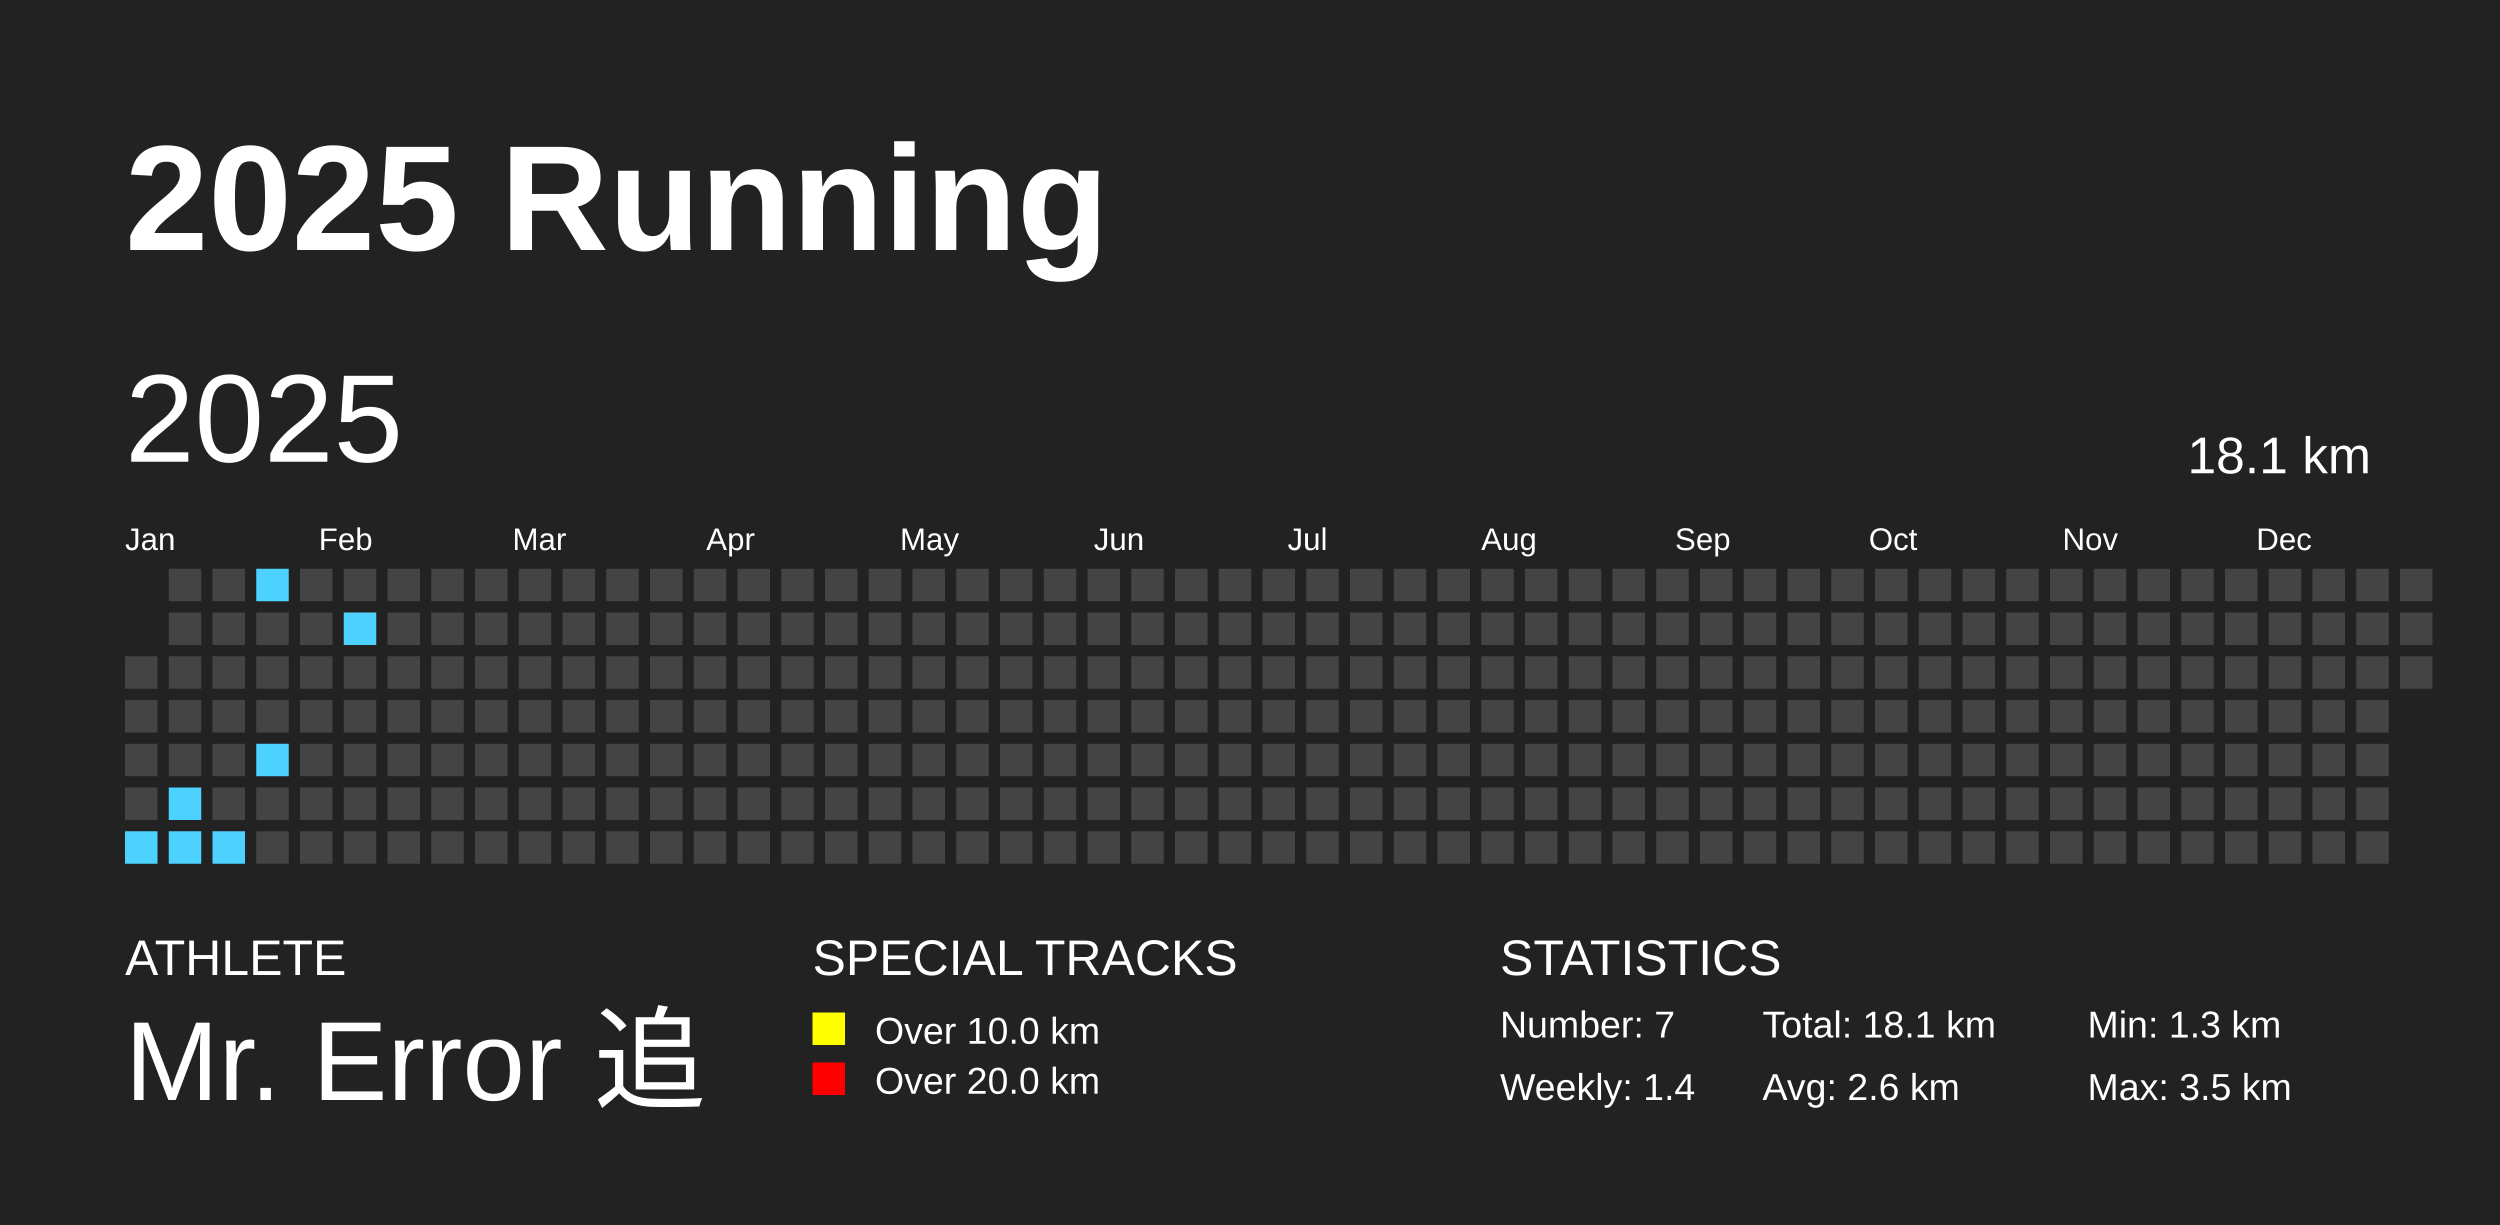
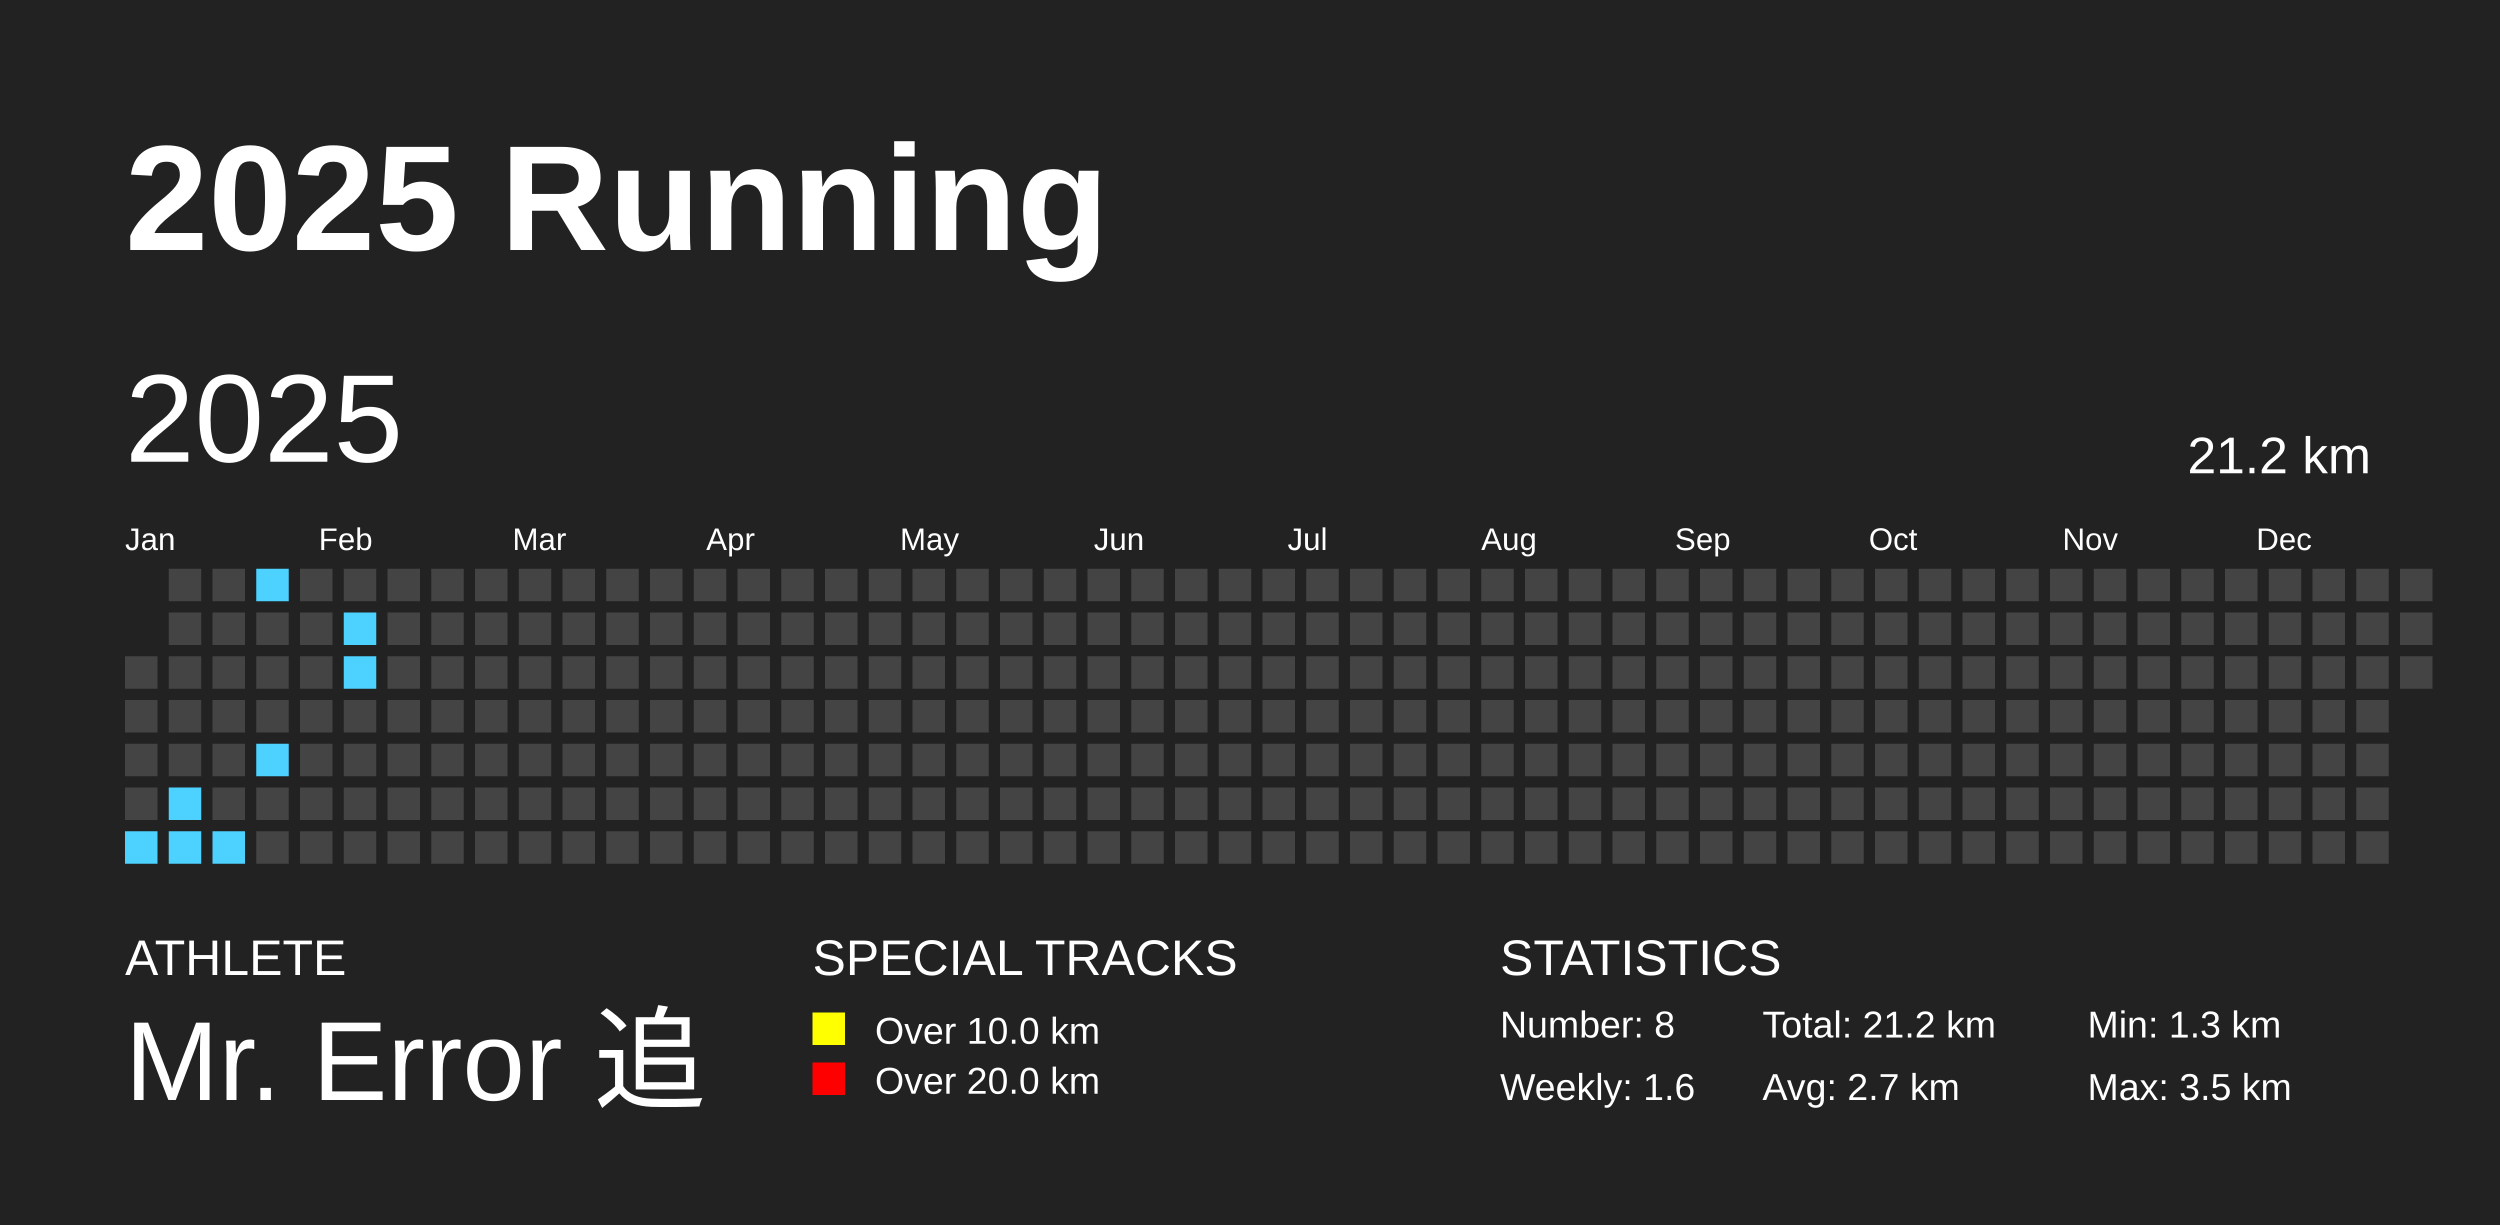
<svg xmlns="http://www.w3.org/2000/svg" baseProfile="full" height="98mm" version="1.1" viewBox="0,0,200,98" width="200mm">
  <defs />
  <rect fill="#222222" height="98" width="200" x="0" y="0" />
  <text fill="#FFFFFF" style="font-size:12px; font-family:Arial; font-weight:bold;" x="10" y="20">2025 Running</text>
  <text fill="#FFFFFF" style="font-size:4px; font-family:Arial" x="10" y="78">ATHLETE</text>
  <text fill="#FFFFFF" style="font-size:9px; font-family:Arial" x="10" y="88">Mr. Error 追</text>
  <text fill="#FFFFFF" style="font-size:4px; font-family:Arial" x="65" y="78">SPECIAL TRACKS</text>
  <rect fill="yellow" height="2.6" width="2.6" x="65" y="81" />
  <text fill="#FFFFFF" style="font-size:3px; font-family:Arial" x="70" y="83.5">Over 10.0 km</text>
  <rect fill="red" height="2.6" width="2.6" x="65" y="85" />
  <text fill="#FFFFFF" style="font-size:3px; font-family:Arial" x="70" y="87.5">Over 20.0 km</text>
  <text fill="#FFFFFF" style="font-size:4px; font-family:Arial" x="120" y="78">STATISTICS</text>
-   <text fill="#FFFFFF" style="font-size:3px; font-family:Arial" x="120" y="83">Number: 7</text>
-   <text fill="#FFFFFF" style="font-size:3px; font-family:Arial" x="120" y="88">Weekly: 1.4</text>
-   <text fill="#FFFFFF" style="font-size:3px; font-family:Arial" x="141" y="83">Total: 18.1 km</text>
-   <text fill="#FFFFFF" style="font-size:3px; font-family:Arial" x="141" y="88">Avg: 2.6 km</text>
+   <text fill="#FFFFFF" style="font-size:3px; font-family:Arial" x="120" y="83">Number: 8</text>
+   <text fill="#FFFFFF" style="font-size:3px; font-family:Arial" x="120" y="88">Weekly: 1.6</text>
+   <text fill="#FFFFFF" style="font-size:3px; font-family:Arial" x="141" y="83">Total: 21.2 km</text>
+   <text fill="#FFFFFF" style="font-size:3px; font-family:Arial" x="141" y="88">Avg: 2.7 km</text>
  <text fill="#FFFFFF" style="font-size:3px; font-family:Arial" x="167" y="83">Min: 1.3 km</text>
  <text fill="#FFFFFF" style="font-size:3px; font-family:Arial" x="167" y="88">Max: 3.5 km</text>
  <text dominant-baseline="hanging" fill="#FFFFFF" style="font-size:10.0px; font-family:Arial;" x="10" y="30">2025</text>
-   <text dominant-baseline="hanging" fill="#FFFFFF" style="font-size:4.125px; font-family:Arial;" x="175" y="35">18.1 km</text>
+   <text dominant-baseline="hanging" fill="#FFFFFF" style="font-size:4.125px; font-family:Arial;" x="175" y="35">21.2 km</text>
  <text fill="#FFFFFF" style="font-size:2.5px; font-family:Arial" x="10.0" y="44">Jan</text>
  <text fill="#FFFFFF" style="font-size:2.5px; font-family:Arial" x="25.5" y="44">Feb</text>
  <text fill="#FFFFFF" style="font-size:2.5px; font-family:Arial" x="41.0" y="44">Mar</text>
  <text fill="#FFFFFF" style="font-size:2.5px; font-family:Arial" x="56.5" y="44">Apr</text>
  <text fill="#FFFFFF" style="font-size:2.5px; font-family:Arial" x="72.0" y="44">May</text>
  <text fill="#FFFFFF" style="font-size:2.5px; font-family:Arial" x="87.5" y="44">Jun</text>
  <text fill="#FFFFFF" style="font-size:2.5px; font-family:Arial" x="103.0" y="44">Jul</text>
  <text fill="#FFFFFF" style="font-size:2.5px; font-family:Arial" x="118.5" y="44">Aug</text>
  <text fill="#FFFFFF" style="font-size:2.5px; font-family:Arial" x="134.0" y="44">Sep</text>
  <text fill="#FFFFFF" style="font-size:2.5px; font-family:Arial" x="149.5" y="44">Oct</text>
  <text fill="#FFFFFF" style="font-size:2.5px; font-family:Arial" x="165.0" y="44">Nov</text>
  <text fill="#FFFFFF" style="font-size:2.5px; font-family:Arial" x="180.5" y="44">Dec</text>
  <rect fill="#444444" height="2.6" width="2.6" x="10.0" y="52.5" />
  <rect fill="#444444" height="2.6" width="2.6" x="10.0" y="56.0" />
  <rect fill="#444444" height="2.6" width="2.6" x="10.0" y="59.5" />
  <rect fill="#444444" height="2.6" width="2.6" x="10.0" y="63.0" />
  <rect fill="#4DD2FF" height="2.6" width="2.6" x="10.0" y="66.5" />
  <rect fill="#444444" height="2.6" width="2.6" x="13.5" y="45.5" />
  <rect fill="#444444" height="2.6" width="2.6" x="13.5" y="49.0" />
  <rect fill="#444444" height="2.6" width="2.6" x="13.5" y="52.5" />
  <rect fill="#444444" height="2.6" width="2.6" x="13.5" y="56.0" />
  <rect fill="#444444" height="2.6" width="2.6" x="13.5" y="59.5" />
  <rect fill="#4DD2FF" height="2.6" width="2.6" x="13.5" y="63.0" />
  <rect fill="#4DD2FF" height="2.6" width="2.6" x="13.5" y="66.5" />
  <rect fill="#444444" height="2.6" width="2.6" x="17.0" y="45.5" />
  <rect fill="#444444" height="2.6" width="2.6" x="17.0" y="49.0" />
  <rect fill="#444444" height="2.6" width="2.6" x="17.0" y="52.5" />
  <rect fill="#444444" height="2.6" width="2.6" x="17.0" y="56.0" />
  <rect fill="#444444" height="2.6" width="2.6" x="17.0" y="59.5" />
  <rect fill="#444444" height="2.6" width="2.6" x="17.0" y="63.0" />
  <rect fill="#4DD2FF" height="2.6" width="2.6" x="17.0" y="66.5" />
  <rect fill="#4DD2FF" height="2.6" width="2.6" x="20.5" y="45.5" />
  <rect fill="#444444" height="2.6" width="2.6" x="20.5" y="49.0" />
  <rect fill="#444444" height="2.6" width="2.6" x="20.5" y="52.5" />
  <rect fill="#444444" height="2.6" width="2.6" x="20.5" y="56.0" />
  <rect fill="#4DD2FF" height="2.6" width="2.6" x="20.5" y="59.5" />
  <rect fill="#444444" height="2.6" width="2.6" x="20.5" y="63.0" />
  <rect fill="#444444" height="2.6" width="2.6" x="20.5" y="66.5" />
  <rect fill="#444444" height="2.6" width="2.6" x="24.0" y="45.5" />
  <rect fill="#444444" height="2.6" width="2.6" x="24.0" y="49.0" />
  <rect fill="#444444" height="2.6" width="2.6" x="24.0" y="52.5" />
  <rect fill="#444444" height="2.6" width="2.6" x="24.0" y="56.0" />
  <rect fill="#444444" height="2.6" width="2.6" x="24.0" y="59.5" />
  <rect fill="#444444" height="2.6" width="2.6" x="24.0" y="63.0" />
  <rect fill="#444444" height="2.6" width="2.6" x="24.0" y="66.5" />
  <rect fill="#444444" height="2.6" width="2.6" x="27.5" y="45.5" />
  <rect fill="#4DD2FF" height="2.6" width="2.6" x="27.5" y="49.0" />
-   <rect fill="#444444" height="2.6" width="2.6" x="27.5" y="52.5" />
+   <rect fill="#4DD2FF" height="2.6" width="2.6" x="27.5" y="52.5" />
  <rect fill="#444444" height="2.6" width="2.6" x="27.5" y="56.0" />
  <rect fill="#444444" height="2.6" width="2.6" x="27.5" y="59.5" />
  <rect fill="#444444" height="2.6" width="2.6" x="27.5" y="63.0" />
  <rect fill="#444444" height="2.6" width="2.6" x="27.5" y="66.5" />
  <rect fill="#444444" height="2.6" width="2.6" x="31.0" y="45.5" />
  <rect fill="#444444" height="2.6" width="2.6" x="31.0" y="49.0" />
  <rect fill="#444444" height="2.6" width="2.6" x="31.0" y="52.5" />
  <rect fill="#444444" height="2.6" width="2.6" x="31.0" y="56.0" />
  <rect fill="#444444" height="2.6" width="2.6" x="31.0" y="59.5" />
  <rect fill="#444444" height="2.6" width="2.6" x="31.0" y="63.0" />
  <rect fill="#444444" height="2.6" width="2.6" x="31.0" y="66.5" />
  <rect fill="#444444" height="2.6" width="2.6" x="34.5" y="45.5" />
  <rect fill="#444444" height="2.6" width="2.6" x="34.5" y="49.0" />
  <rect fill="#444444" height="2.6" width="2.6" x="34.5" y="52.5" />
  <rect fill="#444444" height="2.6" width="2.6" x="34.5" y="56.0" />
  <rect fill="#444444" height="2.6" width="2.6" x="34.5" y="59.5" />
  <rect fill="#444444" height="2.6" width="2.6" x="34.5" y="63.0" />
  <rect fill="#444444" height="2.6" width="2.6" x="34.5" y="66.5" />
  <rect fill="#444444" height="2.6" width="2.6" x="38.0" y="45.5" />
  <rect fill="#444444" height="2.6" width="2.6" x="38.0" y="49.0" />
  <rect fill="#444444" height="2.6" width="2.6" x="38.0" y="52.5" />
  <rect fill="#444444" height="2.6" width="2.6" x="38.0" y="56.0" />
  <rect fill="#444444" height="2.6" width="2.6" x="38.0" y="59.5" />
  <rect fill="#444444" height="2.6" width="2.6" x="38.0" y="63.0" />
  <rect fill="#444444" height="2.6" width="2.6" x="38.0" y="66.5" />
  <rect fill="#444444" height="2.6" width="2.6" x="41.5" y="45.5" />
  <rect fill="#444444" height="2.6" width="2.6" x="41.5" y="49.0" />
  <rect fill="#444444" height="2.6" width="2.6" x="41.5" y="52.5" />
  <rect fill="#444444" height="2.6" width="2.6" x="41.5" y="56.0" />
  <rect fill="#444444" height="2.6" width="2.6" x="41.5" y="59.5" />
  <rect fill="#444444" height="2.6" width="2.6" x="41.5" y="63.0" />
  <rect fill="#444444" height="2.6" width="2.6" x="41.5" y="66.5" />
  <rect fill="#444444" height="2.6" width="2.6" x="45.0" y="45.5" />
  <rect fill="#444444" height="2.6" width="2.6" x="45.0" y="49.0" />
  <rect fill="#444444" height="2.6" width="2.6" x="45.0" y="52.5" />
  <rect fill="#444444" height="2.6" width="2.6" x="45.0" y="56.0" />
  <rect fill="#444444" height="2.6" width="2.6" x="45.0" y="59.5" />
  <rect fill="#444444" height="2.6" width="2.6" x="45.0" y="63.0" />
  <rect fill="#444444" height="2.6" width="2.6" x="45.0" y="66.5" />
  <rect fill="#444444" height="2.6" width="2.6" x="48.5" y="45.5" />
  <rect fill="#444444" height="2.6" width="2.6" x="48.5" y="49.0" />
  <rect fill="#444444" height="2.6" width="2.6" x="48.5" y="52.5" />
  <rect fill="#444444" height="2.6" width="2.6" x="48.5" y="56.0" />
  <rect fill="#444444" height="2.6" width="2.6" x="48.5" y="59.5" />
  <rect fill="#444444" height="2.6" width="2.6" x="48.5" y="63.0" />
  <rect fill="#444444" height="2.6" width="2.6" x="48.5" y="66.5" />
  <rect fill="#444444" height="2.6" width="2.6" x="52.0" y="45.5" />
  <rect fill="#444444" height="2.6" width="2.6" x="52.0" y="49.0" />
  <rect fill="#444444" height="2.6" width="2.6" x="52.0" y="52.5" />
  <rect fill="#444444" height="2.6" width="2.6" x="52.0" y="56.0" />
  <rect fill="#444444" height="2.6" width="2.6" x="52.0" y="59.5" />
  <rect fill="#444444" height="2.6" width="2.6" x="52.0" y="63.0" />
  <rect fill="#444444" height="2.6" width="2.6" x="52.0" y="66.5" />
  <rect fill="#444444" height="2.6" width="2.6" x="55.5" y="45.5" />
  <rect fill="#444444" height="2.6" width="2.6" x="55.5" y="49.0" />
  <rect fill="#444444" height="2.6" width="2.6" x="55.5" y="52.5" />
  <rect fill="#444444" height="2.6" width="2.6" x="55.5" y="56.0" />
  <rect fill="#444444" height="2.6" width="2.6" x="55.5" y="59.5" />
  <rect fill="#444444" height="2.6" width="2.6" x="55.5" y="63.0" />
  <rect fill="#444444" height="2.6" width="2.6" x="55.5" y="66.5" />
  <rect fill="#444444" height="2.6" width="2.6" x="59.0" y="45.5" />
  <rect fill="#444444" height="2.6" width="2.6" x="59.0" y="49.0" />
  <rect fill="#444444" height="2.6" width="2.6" x="59.0" y="52.5" />
  <rect fill="#444444" height="2.6" width="2.6" x="59.0" y="56.0" />
  <rect fill="#444444" height="2.6" width="2.6" x="59.0" y="59.5" />
  <rect fill="#444444" height="2.6" width="2.6" x="59.0" y="63.0" />
  <rect fill="#444444" height="2.6" width="2.6" x="59.0" y="66.5" />
  <rect fill="#444444" height="2.6" width="2.6" x="62.5" y="45.5" />
  <rect fill="#444444" height="2.6" width="2.6" x="62.5" y="49.0" />
  <rect fill="#444444" height="2.6" width="2.6" x="62.5" y="52.5" />
  <rect fill="#444444" height="2.6" width="2.6" x="62.5" y="56.0" />
  <rect fill="#444444" height="2.6" width="2.6" x="62.5" y="59.5" />
  <rect fill="#444444" height="2.6" width="2.6" x="62.5" y="63.0" />
  <rect fill="#444444" height="2.6" width="2.6" x="62.5" y="66.5" />
  <rect fill="#444444" height="2.6" width="2.6" x="66.0" y="45.5" />
  <rect fill="#444444" height="2.6" width="2.6" x="66.0" y="49.0" />
  <rect fill="#444444" height="2.6" width="2.6" x="66.0" y="52.5" />
  <rect fill="#444444" height="2.6" width="2.6" x="66.0" y="56.0" />
  <rect fill="#444444" height="2.6" width="2.6" x="66.0" y="59.5" />
  <rect fill="#444444" height="2.6" width="2.6" x="66.0" y="63.0" />
  <rect fill="#444444" height="2.6" width="2.6" x="66.0" y="66.5" />
  <rect fill="#444444" height="2.6" width="2.6" x="69.5" y="45.5" />
  <rect fill="#444444" height="2.6" width="2.6" x="69.5" y="49.0" />
  <rect fill="#444444" height="2.6" width="2.6" x="69.5" y="52.5" />
  <rect fill="#444444" height="2.6" width="2.6" x="69.5" y="56.0" />
  <rect fill="#444444" height="2.6" width="2.6" x="69.5" y="59.5" />
  <rect fill="#444444" height="2.6" width="2.6" x="69.5" y="63.0" />
  <rect fill="#444444" height="2.6" width="2.6" x="69.5" y="66.5" />
  <rect fill="#444444" height="2.6" width="2.6" x="73.0" y="45.5" />
  <rect fill="#444444" height="2.6" width="2.6" x="73.0" y="49.0" />
  <rect fill="#444444" height="2.6" width="2.6" x="73.0" y="52.5" />
  <rect fill="#444444" height="2.6" width="2.6" x="73.0" y="56.0" />
  <rect fill="#444444" height="2.6" width="2.6" x="73.0" y="59.5" />
  <rect fill="#444444" height="2.6" width="2.6" x="73.0" y="63.0" />
  <rect fill="#444444" height="2.6" width="2.6" x="73.0" y="66.5" />
  <rect fill="#444444" height="2.6" width="2.6" x="76.5" y="45.5" />
  <rect fill="#444444" height="2.6" width="2.6" x="76.5" y="49.0" />
  <rect fill="#444444" height="2.6" width="2.6" x="76.5" y="52.5" />
  <rect fill="#444444" height="2.6" width="2.6" x="76.5" y="56.0" />
  <rect fill="#444444" height="2.6" width="2.6" x="76.5" y="59.5" />
  <rect fill="#444444" height="2.6" width="2.6" x="76.5" y="63.0" />
  <rect fill="#444444" height="2.6" width="2.6" x="76.5" y="66.5" />
  <rect fill="#444444" height="2.6" width="2.6" x="80.0" y="45.5" />
  <rect fill="#444444" height="2.6" width="2.6" x="80.0" y="49.0" />
  <rect fill="#444444" height="2.6" width="2.6" x="80.0" y="52.5" />
  <rect fill="#444444" height="2.6" width="2.6" x="80.0" y="56.0" />
  <rect fill="#444444" height="2.6" width="2.6" x="80.0" y="59.5" />
  <rect fill="#444444" height="2.6" width="2.6" x="80.0" y="63.0" />
  <rect fill="#444444" height="2.6" width="2.6" x="80.0" y="66.5" />
  <rect fill="#444444" height="2.6" width="2.6" x="83.5" y="45.5" />
  <rect fill="#444444" height="2.6" width="2.6" x="83.5" y="49.0" />
  <rect fill="#444444" height="2.6" width="2.6" x="83.5" y="52.5" />
  <rect fill="#444444" height="2.6" width="2.6" x="83.5" y="56.0" />
  <rect fill="#444444" height="2.6" width="2.6" x="83.5" y="59.5" />
  <rect fill="#444444" height="2.6" width="2.6" x="83.5" y="63.0" />
  <rect fill="#444444" height="2.6" width="2.6" x="83.5" y="66.5" />
  <rect fill="#444444" height="2.6" width="2.6" x="87.0" y="45.5" />
  <rect fill="#444444" height="2.6" width="2.6" x="87.0" y="49.0" />
  <rect fill="#444444" height="2.6" width="2.6" x="87.0" y="52.5" />
  <rect fill="#444444" height="2.6" width="2.6" x="87.0" y="56.0" />
  <rect fill="#444444" height="2.6" width="2.6" x="87.0" y="59.5" />
  <rect fill="#444444" height="2.6" width="2.6" x="87.0" y="63.0" />
  <rect fill="#444444" height="2.6" width="2.6" x="87.0" y="66.5" />
  <rect fill="#444444" height="2.6" width="2.6" x="90.5" y="45.5" />
  <rect fill="#444444" height="2.6" width="2.6" x="90.5" y="49.0" />
  <rect fill="#444444" height="2.6" width="2.6" x="90.5" y="52.5" />
  <rect fill="#444444" height="2.6" width="2.6" x="90.5" y="56.0" />
  <rect fill="#444444" height="2.6" width="2.6" x="90.5" y="59.5" />
  <rect fill="#444444" height="2.6" width="2.6" x="90.5" y="63.0" />
  <rect fill="#444444" height="2.6" width="2.6" x="90.5" y="66.5" />
  <rect fill="#444444" height="2.6" width="2.6" x="94.0" y="45.5" />
  <rect fill="#444444" height="2.6" width="2.6" x="94.0" y="49.0" />
  <rect fill="#444444" height="2.6" width="2.6" x="94.0" y="52.5" />
  <rect fill="#444444" height="2.6" width="2.6" x="94.0" y="56.0" />
  <rect fill="#444444" height="2.6" width="2.6" x="94.0" y="59.5" />
  <rect fill="#444444" height="2.6" width="2.6" x="94.0" y="63.0" />
  <rect fill="#444444" height="2.6" width="2.6" x="94.0" y="66.5" />
  <rect fill="#444444" height="2.6" width="2.6" x="97.5" y="45.5" />
  <rect fill="#444444" height="2.6" width="2.6" x="97.5" y="49.0" />
  <rect fill="#444444" height="2.6" width="2.6" x="97.5" y="52.5" />
  <rect fill="#444444" height="2.6" width="2.6" x="97.5" y="56.0" />
  <rect fill="#444444" height="2.6" width="2.6" x="97.5" y="59.5" />
  <rect fill="#444444" height="2.6" width="2.6" x="97.5" y="63.0" />
  <rect fill="#444444" height="2.6" width="2.6" x="97.5" y="66.5" />
  <rect fill="#444444" height="2.6" width="2.6" x="101.0" y="45.5" />
  <rect fill="#444444" height="2.6" width="2.6" x="101.0" y="49.0" />
  <rect fill="#444444" height="2.6" width="2.6" x="101.0" y="52.5" />
  <rect fill="#444444" height="2.6" width="2.6" x="101.0" y="56.0" />
  <rect fill="#444444" height="2.6" width="2.6" x="101.0" y="59.5" />
  <rect fill="#444444" height="2.6" width="2.6" x="101.0" y="63.0" />
  <rect fill="#444444" height="2.6" width="2.6" x="101.0" y="66.5" />
  <rect fill="#444444" height="2.6" width="2.6" x="104.5" y="45.5" />
  <rect fill="#444444" height="2.6" width="2.6" x="104.5" y="49.0" />
  <rect fill="#444444" height="2.6" width="2.6" x="104.5" y="52.5" />
  <rect fill="#444444" height="2.6" width="2.6" x="104.5" y="56.0" />
  <rect fill="#444444" height="2.6" width="2.6" x="104.5" y="59.5" />
  <rect fill="#444444" height="2.6" width="2.6" x="104.5" y="63.0" />
  <rect fill="#444444" height="2.6" width="2.6" x="104.5" y="66.5" />
  <rect fill="#444444" height="2.6" width="2.6" x="108.0" y="45.5" />
  <rect fill="#444444" height="2.6" width="2.6" x="108.0" y="49.0" />
  <rect fill="#444444" height="2.6" width="2.6" x="108.0" y="52.5" />
  <rect fill="#444444" height="2.6" width="2.6" x="108.0" y="56.0" />
  <rect fill="#444444" height="2.6" width="2.6" x="108.0" y="59.5" />
  <rect fill="#444444" height="2.6" width="2.6" x="108.0" y="63.0" />
  <rect fill="#444444" height="2.6" width="2.6" x="108.0" y="66.5" />
  <rect fill="#444444" height="2.6" width="2.6" x="111.5" y="45.5" />
  <rect fill="#444444" height="2.6" width="2.6" x="111.5" y="49.0" />
  <rect fill="#444444" height="2.6" width="2.6" x="111.5" y="52.5" />
  <rect fill="#444444" height="2.6" width="2.6" x="111.5" y="56.0" />
  <rect fill="#444444" height="2.6" width="2.6" x="111.5" y="59.5" />
  <rect fill="#444444" height="2.6" width="2.6" x="111.5" y="63.0" />
  <rect fill="#444444" height="2.6" width="2.6" x="111.5" y="66.5" />
  <rect fill="#444444" height="2.6" width="2.6" x="115.0" y="45.5" />
  <rect fill="#444444" height="2.6" width="2.6" x="115.0" y="49.0" />
  <rect fill="#444444" height="2.6" width="2.6" x="115.0" y="52.5" />
  <rect fill="#444444" height="2.6" width="2.6" x="115.0" y="56.0" />
  <rect fill="#444444" height="2.6" width="2.6" x="115.0" y="59.5" />
  <rect fill="#444444" height="2.6" width="2.6" x="115.0" y="63.0" />
  <rect fill="#444444" height="2.6" width="2.6" x="115.0" y="66.5" />
  <rect fill="#444444" height="2.6" width="2.6" x="118.5" y="45.5" />
  <rect fill="#444444" height="2.6" width="2.6" x="118.5" y="49.0" />
  <rect fill="#444444" height="2.6" width="2.6" x="118.5" y="52.5" />
  <rect fill="#444444" height="2.6" width="2.6" x="118.5" y="56.0" />
  <rect fill="#444444" height="2.6" width="2.6" x="118.5" y="59.5" />
  <rect fill="#444444" height="2.6" width="2.6" x="118.5" y="63.0" />
  <rect fill="#444444" height="2.6" width="2.6" x="118.5" y="66.5" />
  <rect fill="#444444" height="2.6" width="2.6" x="122.0" y="45.5" />
  <rect fill="#444444" height="2.6" width="2.6" x="122.0" y="49.0" />
  <rect fill="#444444" height="2.6" width="2.6" x="122.0" y="52.5" />
  <rect fill="#444444" height="2.6" width="2.6" x="122.0" y="56.0" />
  <rect fill="#444444" height="2.6" width="2.6" x="122.0" y="59.5" />
  <rect fill="#444444" height="2.6" width="2.6" x="122.0" y="63.0" />
  <rect fill="#444444" height="2.6" width="2.6" x="122.0" y="66.5" />
  <rect fill="#444444" height="2.6" width="2.6" x="125.5" y="45.5" />
  <rect fill="#444444" height="2.6" width="2.6" x="125.5" y="49.0" />
  <rect fill="#444444" height="2.6" width="2.6" x="125.5" y="52.5" />
  <rect fill="#444444" height="2.6" width="2.6" x="125.5" y="56.0" />
  <rect fill="#444444" height="2.6" width="2.6" x="125.5" y="59.5" />
  <rect fill="#444444" height="2.6" width="2.6" x="125.5" y="63.0" />
  <rect fill="#444444" height="2.6" width="2.6" x="125.5" y="66.5" />
  <rect fill="#444444" height="2.6" width="2.6" x="129.0" y="45.5" />
  <rect fill="#444444" height="2.6" width="2.6" x="129.0" y="49.0" />
  <rect fill="#444444" height="2.6" width="2.6" x="129.0" y="52.5" />
  <rect fill="#444444" height="2.6" width="2.6" x="129.0" y="56.0" />
  <rect fill="#444444" height="2.6" width="2.6" x="129.0" y="59.5" />
  <rect fill="#444444" height="2.6" width="2.6" x="129.0" y="63.0" />
  <rect fill="#444444" height="2.6" width="2.6" x="129.0" y="66.5" />
  <rect fill="#444444" height="2.6" width="2.6" x="132.5" y="45.5" />
  <rect fill="#444444" height="2.6" width="2.6" x="132.5" y="49.0" />
  <rect fill="#444444" height="2.6" width="2.6" x="132.5" y="52.5" />
  <rect fill="#444444" height="2.6" width="2.6" x="132.5" y="56.0" />
  <rect fill="#444444" height="2.6" width="2.6" x="132.5" y="59.5" />
  <rect fill="#444444" height="2.6" width="2.6" x="132.5" y="63.0" />
  <rect fill="#444444" height="2.6" width="2.6" x="132.5" y="66.5" />
  <rect fill="#444444" height="2.6" width="2.6" x="136.0" y="45.5" />
  <rect fill="#444444" height="2.6" width="2.6" x="136.0" y="49.0" />
  <rect fill="#444444" height="2.6" width="2.6" x="136.0" y="52.5" />
  <rect fill="#444444" height="2.6" width="2.6" x="136.0" y="56.0" />
  <rect fill="#444444" height="2.6" width="2.6" x="136.0" y="59.5" />
  <rect fill="#444444" height="2.6" width="2.6" x="136.0" y="63.0" />
  <rect fill="#444444" height="2.6" width="2.6" x="136.0" y="66.5" />
  <rect fill="#444444" height="2.6" width="2.6" x="139.5" y="45.5" />
  <rect fill="#444444" height="2.6" width="2.6" x="139.5" y="49.0" />
  <rect fill="#444444" height="2.6" width="2.6" x="139.5" y="52.5" />
  <rect fill="#444444" height="2.6" width="2.6" x="139.5" y="56.0" />
  <rect fill="#444444" height="2.6" width="2.6" x="139.5" y="59.5" />
  <rect fill="#444444" height="2.6" width="2.6" x="139.5" y="63.0" />
  <rect fill="#444444" height="2.6" width="2.6" x="139.5" y="66.5" />
  <rect fill="#444444" height="2.6" width="2.6" x="143.0" y="45.5" />
  <rect fill="#444444" height="2.6" width="2.6" x="143.0" y="49.0" />
  <rect fill="#444444" height="2.6" width="2.6" x="143.0" y="52.5" />
  <rect fill="#444444" height="2.6" width="2.6" x="143.0" y="56.0" />
  <rect fill="#444444" height="2.6" width="2.6" x="143.0" y="59.5" />
  <rect fill="#444444" height="2.6" width="2.6" x="143.0" y="63.0" />
  <rect fill="#444444" height="2.6" width="2.6" x="143.0" y="66.5" />
  <rect fill="#444444" height="2.6" width="2.6" x="146.5" y="45.5" />
  <rect fill="#444444" height="2.6" width="2.6" x="146.5" y="49.0" />
  <rect fill="#444444" height="2.6" width="2.6" x="146.5" y="52.5" />
  <rect fill="#444444" height="2.6" width="2.6" x="146.5" y="56.0" />
  <rect fill="#444444" height="2.6" width="2.6" x="146.5" y="59.5" />
  <rect fill="#444444" height="2.6" width="2.6" x="146.5" y="63.0" />
  <rect fill="#444444" height="2.6" width="2.6" x="146.5" y="66.5" />
  <rect fill="#444444" height="2.6" width="2.6" x="150.0" y="45.5" />
  <rect fill="#444444" height="2.6" width="2.6" x="150.0" y="49.0" />
  <rect fill="#444444" height="2.6" width="2.6" x="150.0" y="52.5" />
  <rect fill="#444444" height="2.6" width="2.6" x="150.0" y="56.0" />
  <rect fill="#444444" height="2.6" width="2.6" x="150.0" y="59.5" />
  <rect fill="#444444" height="2.6" width="2.6" x="150.0" y="63.0" />
  <rect fill="#444444" height="2.6" width="2.6" x="150.0" y="66.5" />
  <rect fill="#444444" height="2.6" width="2.6" x="153.5" y="45.5" />
  <rect fill="#444444" height="2.6" width="2.6" x="153.5" y="49.0" />
  <rect fill="#444444" height="2.6" width="2.6" x="153.5" y="52.5" />
  <rect fill="#444444" height="2.6" width="2.6" x="153.5" y="56.0" />
  <rect fill="#444444" height="2.6" width="2.6" x="153.5" y="59.5" />
  <rect fill="#444444" height="2.6" width="2.6" x="153.5" y="63.0" />
  <rect fill="#444444" height="2.6" width="2.6" x="153.5" y="66.5" />
  <rect fill="#444444" height="2.6" width="2.6" x="157.0" y="45.5" />
  <rect fill="#444444" height="2.6" width="2.6" x="157.0" y="49.0" />
  <rect fill="#444444" height="2.6" width="2.6" x="157.0" y="52.5" />
  <rect fill="#444444" height="2.6" width="2.6" x="157.0" y="56.0" />
  <rect fill="#444444" height="2.6" width="2.6" x="157.0" y="59.5" />
  <rect fill="#444444" height="2.6" width="2.6" x="157.0" y="63.0" />
  <rect fill="#444444" height="2.6" width="2.6" x="157.0" y="66.5" />
  <rect fill="#444444" height="2.6" width="2.6" x="160.5" y="45.5" />
  <rect fill="#444444" height="2.6" width="2.6" x="160.5" y="49.0" />
  <rect fill="#444444" height="2.6" width="2.6" x="160.5" y="52.5" />
  <rect fill="#444444" height="2.6" width="2.6" x="160.5" y="56.0" />
  <rect fill="#444444" height="2.6" width="2.6" x="160.5" y="59.5" />
  <rect fill="#444444" height="2.6" width="2.6" x="160.5" y="63.0" />
  <rect fill="#444444" height="2.6" width="2.6" x="160.5" y="66.5" />
  <rect fill="#444444" height="2.6" width="2.6" x="164.0" y="45.5" />
  <rect fill="#444444" height="2.6" width="2.6" x="164.0" y="49.0" />
  <rect fill="#444444" height="2.6" width="2.6" x="164.0" y="52.5" />
  <rect fill="#444444" height="2.6" width="2.6" x="164.0" y="56.0" />
  <rect fill="#444444" height="2.6" width="2.6" x="164.0" y="59.5" />
  <rect fill="#444444" height="2.6" width="2.6" x="164.0" y="63.0" />
  <rect fill="#444444" height="2.6" width="2.6" x="164.0" y="66.5" />
  <rect fill="#444444" height="2.6" width="2.6" x="167.5" y="45.5" />
  <rect fill="#444444" height="2.6" width="2.6" x="167.5" y="49.0" />
  <rect fill="#444444" height="2.6" width="2.6" x="167.5" y="52.5" />
  <rect fill="#444444" height="2.6" width="2.6" x="167.5" y="56.0" />
  <rect fill="#444444" height="2.6" width="2.6" x="167.5" y="59.5" />
  <rect fill="#444444" height="2.6" width="2.6" x="167.5" y="63.0" />
  <rect fill="#444444" height="2.6" width="2.6" x="167.5" y="66.5" />
  <rect fill="#444444" height="2.6" width="2.6" x="171.0" y="45.5" />
  <rect fill="#444444" height="2.6" width="2.6" x="171.0" y="49.0" />
  <rect fill="#444444" height="2.6" width="2.6" x="171.0" y="52.5" />
  <rect fill="#444444" height="2.6" width="2.6" x="171.0" y="56.0" />
  <rect fill="#444444" height="2.6" width="2.6" x="171.0" y="59.5" />
  <rect fill="#444444" height="2.6" width="2.6" x="171.0" y="63.0" />
  <rect fill="#444444" height="2.6" width="2.6" x="171.0" y="66.5" />
  <rect fill="#444444" height="2.6" width="2.6" x="174.5" y="45.5" />
  <rect fill="#444444" height="2.6" width="2.6" x="174.5" y="49.0" />
  <rect fill="#444444" height="2.6" width="2.6" x="174.5" y="52.5" />
  <rect fill="#444444" height="2.6" width="2.6" x="174.5" y="56.0" />
  <rect fill="#444444" height="2.6" width="2.6" x="174.5" y="59.5" />
  <rect fill="#444444" height="2.6" width="2.6" x="174.5" y="63.0" />
  <rect fill="#444444" height="2.6" width="2.6" x="174.5" y="66.5" />
  <rect fill="#444444" height="2.6" width="2.6" x="178.0" y="45.5" />
  <rect fill="#444444" height="2.6" width="2.6" x="178.0" y="49.0" />
  <rect fill="#444444" height="2.6" width="2.6" x="178.0" y="52.5" />
  <rect fill="#444444" height="2.6" width="2.6" x="178.0" y="56.0" />
  <rect fill="#444444" height="2.6" width="2.6" x="178.0" y="59.5" />
  <rect fill="#444444" height="2.6" width="2.6" x="178.0" y="63.0" />
  <rect fill="#444444" height="2.6" width="2.6" x="178.0" y="66.5" />
  <rect fill="#444444" height="2.6" width="2.6" x="181.5" y="45.5" />
  <rect fill="#444444" height="2.6" width="2.6" x="181.5" y="49.0" />
  <rect fill="#444444" height="2.6" width="2.6" x="181.5" y="52.5" />
  <rect fill="#444444" height="2.6" width="2.6" x="181.5" y="56.0" />
  <rect fill="#444444" height="2.6" width="2.6" x="181.5" y="59.5" />
  <rect fill="#444444" height="2.6" width="2.6" x="181.5" y="63.0" />
  <rect fill="#444444" height="2.6" width="2.6" x="181.5" y="66.5" />
  <rect fill="#444444" height="2.6" width="2.6" x="185.0" y="45.5" />
  <rect fill="#444444" height="2.6" width="2.6" x="185.0" y="49.0" />
  <rect fill="#444444" height="2.6" width="2.6" x="185.0" y="52.5" />
  <rect fill="#444444" height="2.6" width="2.6" x="185.0" y="56.0" />
  <rect fill="#444444" height="2.6" width="2.6" x="185.0" y="59.5" />
  <rect fill="#444444" height="2.6" width="2.6" x="185.0" y="63.0" />
  <rect fill="#444444" height="2.6" width="2.6" x="185.0" y="66.5" />
  <rect fill="#444444" height="2.6" width="2.6" x="188.5" y="45.5" />
  <rect fill="#444444" height="2.6" width="2.6" x="188.5" y="49.0" />
  <rect fill="#444444" height="2.6" width="2.6" x="188.5" y="52.5" />
  <rect fill="#444444" height="2.6" width="2.6" x="188.5" y="56.0" />
  <rect fill="#444444" height="2.6" width="2.6" x="188.5" y="59.5" />
  <rect fill="#444444" height="2.6" width="2.6" x="188.5" y="63.0" />
  <rect fill="#444444" height="2.6" width="2.6" x="188.5" y="66.5" />
  <rect fill="#444444" height="2.6" width="2.6" x="192.0" y="45.5" />
  <rect fill="#444444" height="2.6" width="2.6" x="192.0" y="49.0" />
  <rect fill="#444444" height="2.6" width="2.6" x="192.0" y="52.5" />
</svg>
